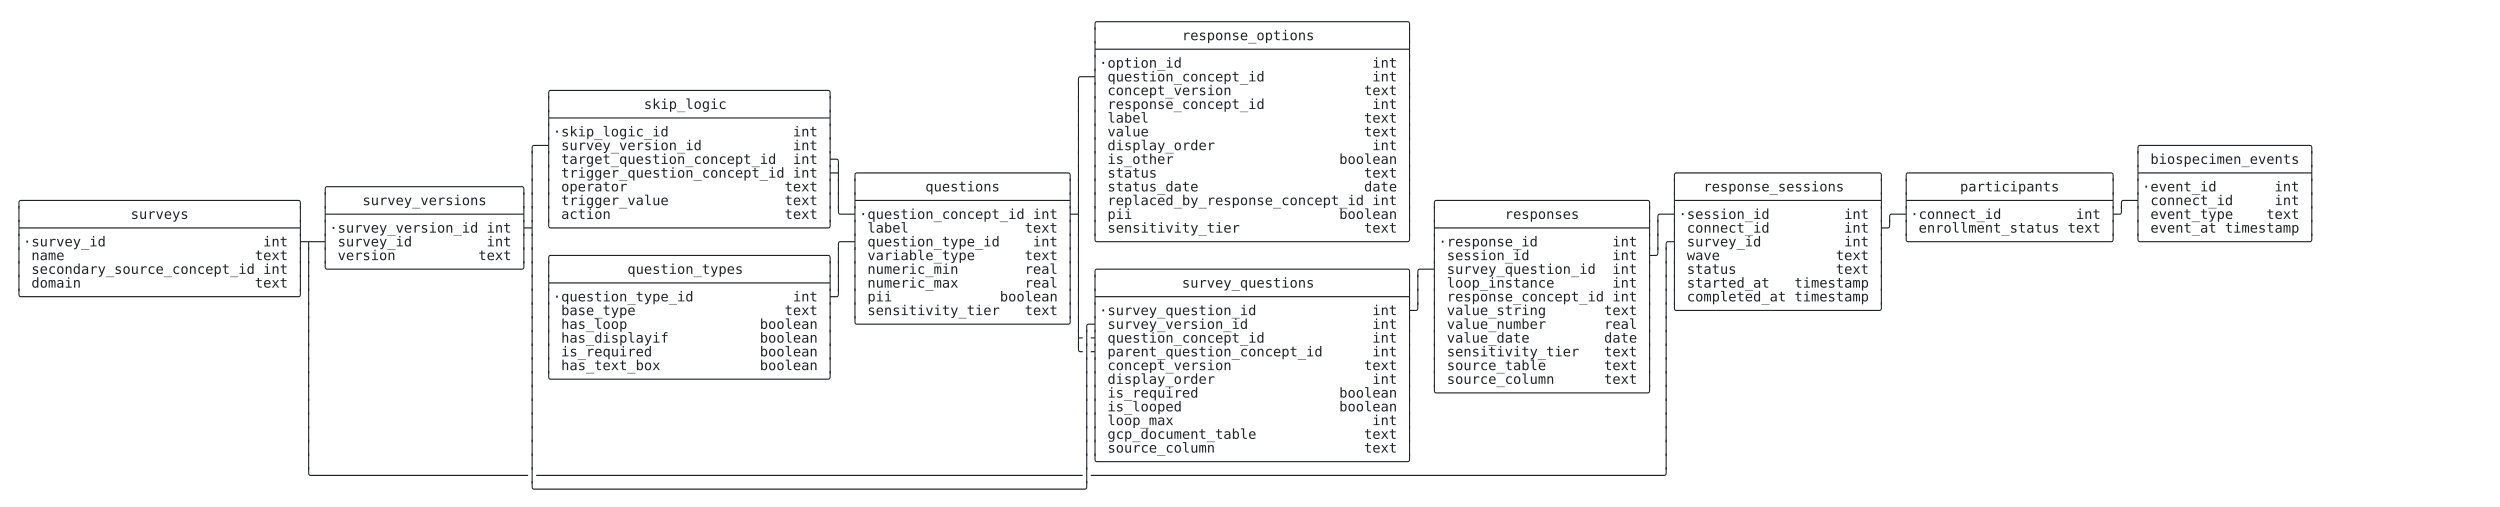
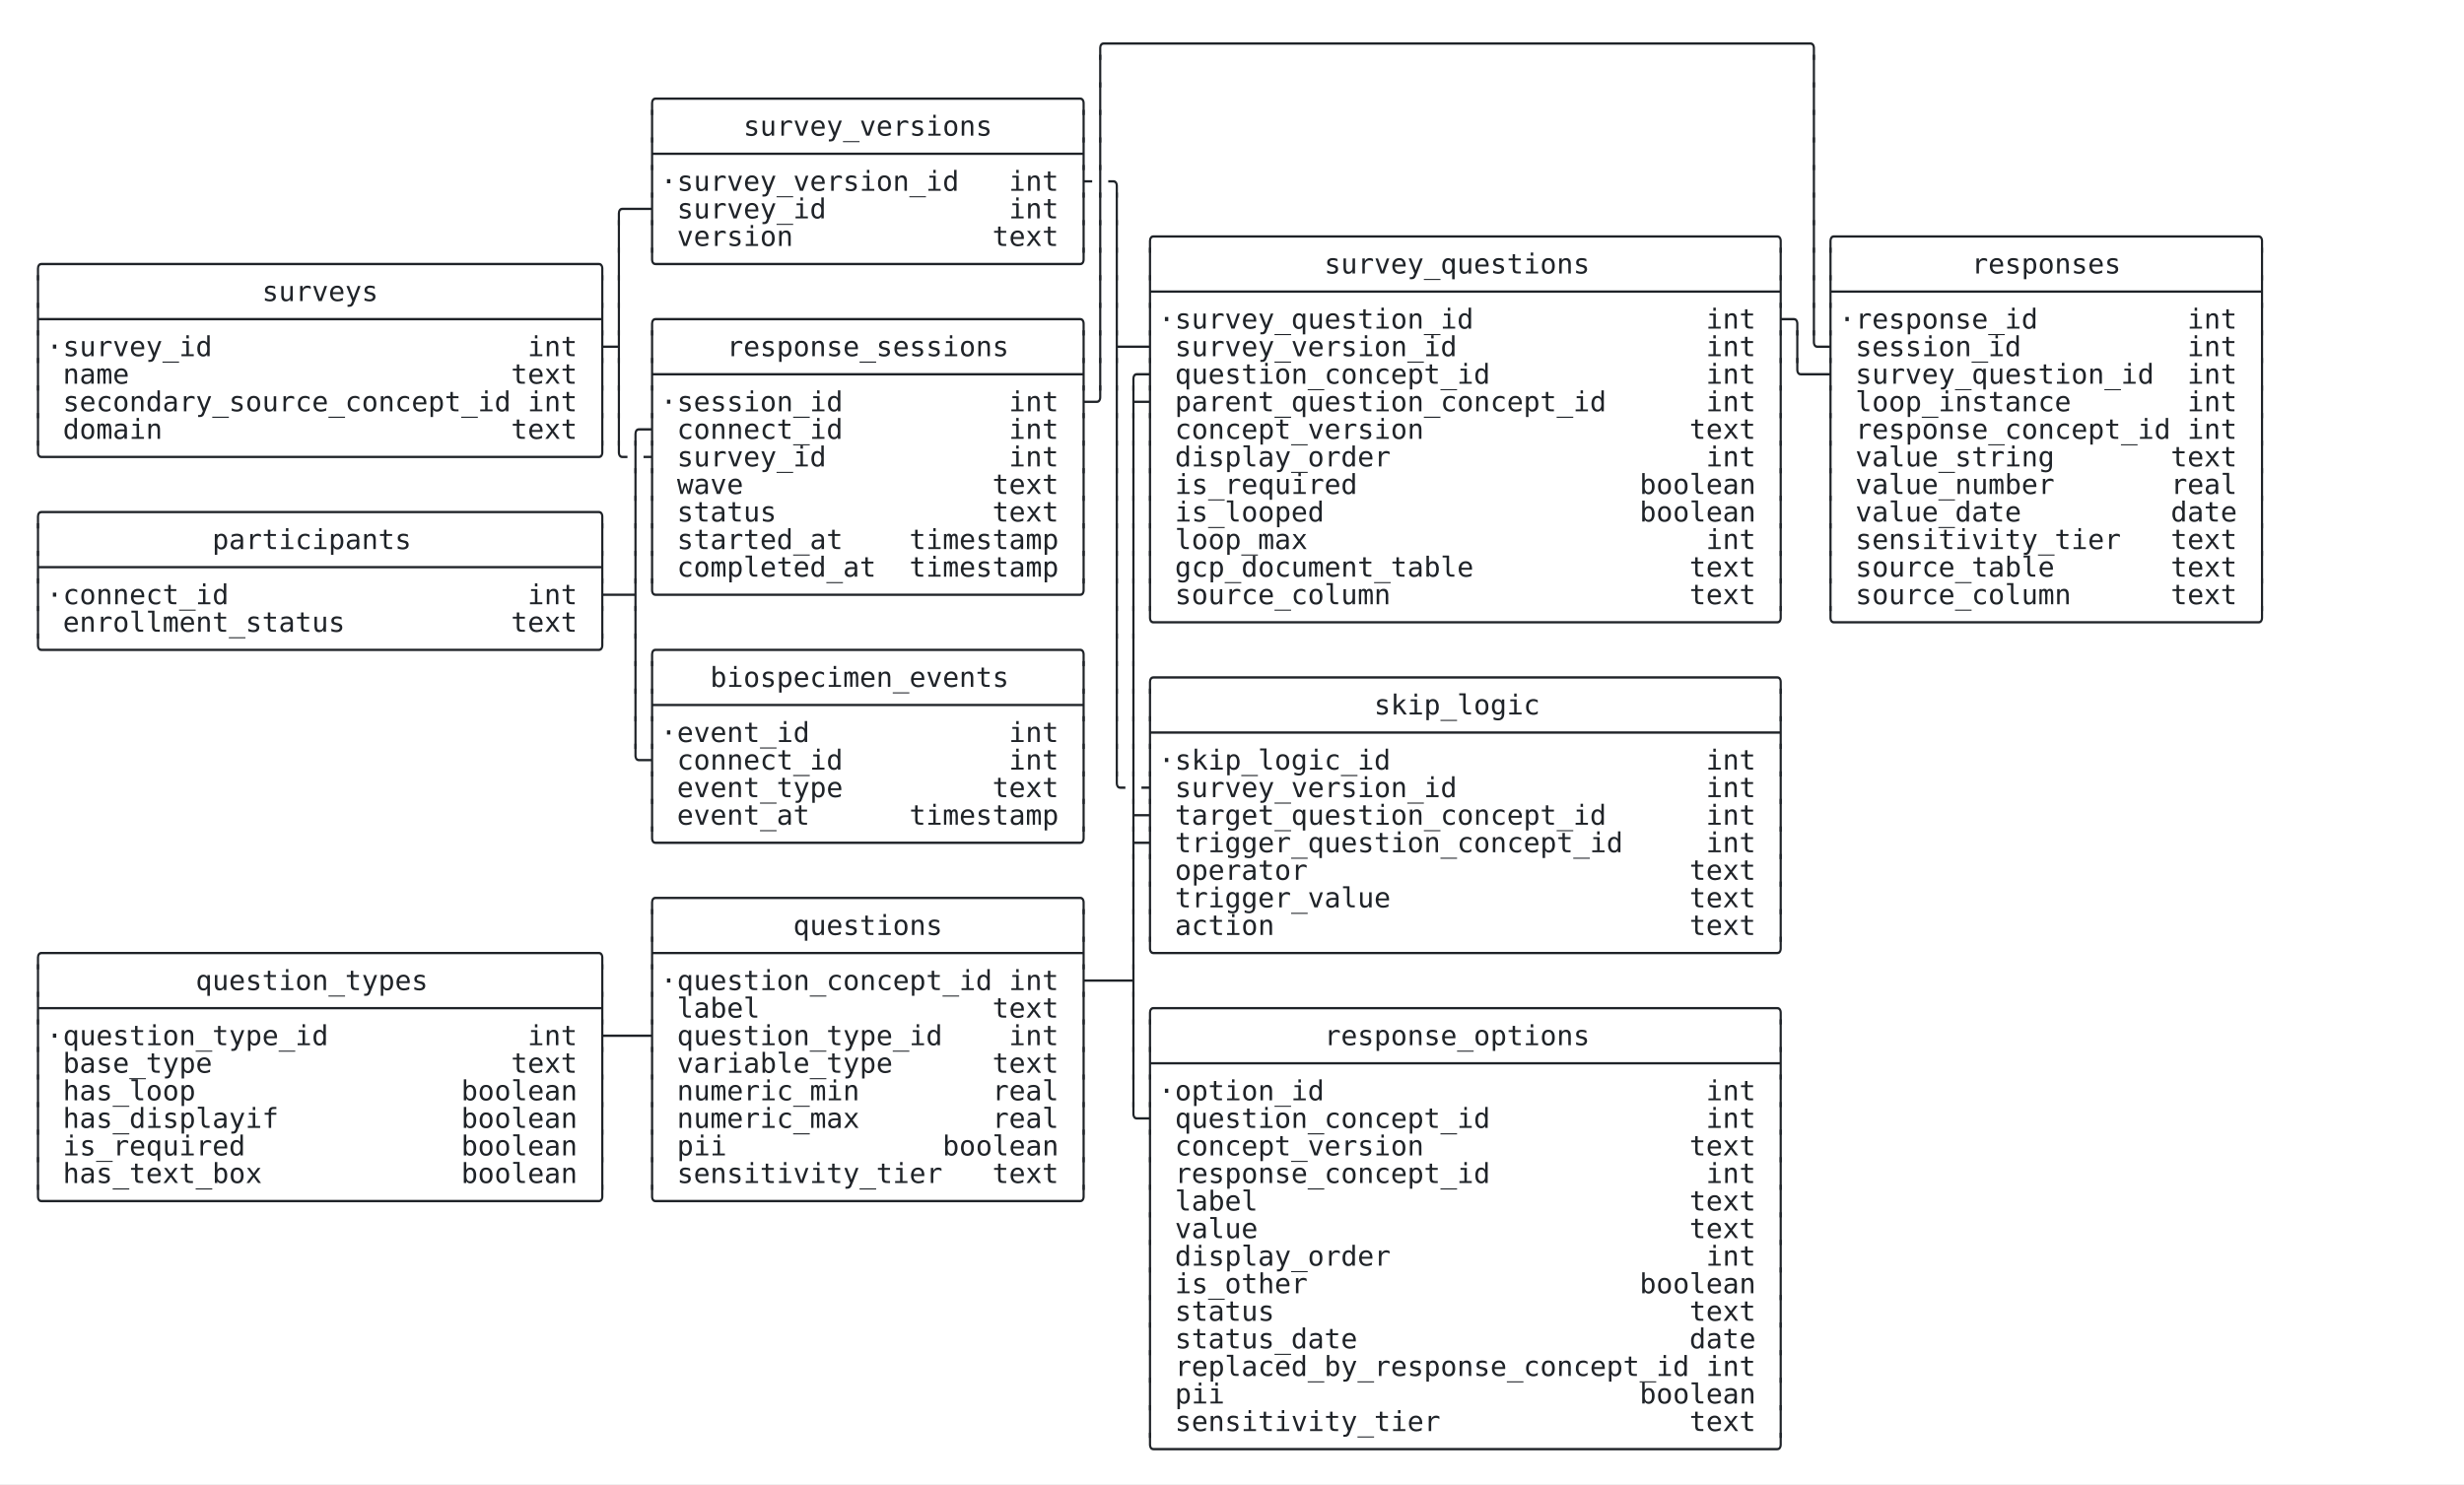
- <svg xmlns="http://www.w3.org/2000/svg" width="2364" height="479" viewBox="0 0 2364 479">
-   <rect width="2364" height="479" fill="#ffffff" />
+ <svg xmlns="http://www.w3.org/2000/svg" width="1162" height="700" viewBox="0 0 1162 700">
+   <rect width="1162" height="700" fill="#ffffff" />
  <text font-family="ui-monospace, SFMono-Regular, 'SF Mono', Menlo, Consolas, 'DejaVu Sans Mono', monospace" font-size="13" fill="#1f2328" xml:space="preserve">
-     <tspan x="14" y="25">                                                                                                                                  ╭─────────────────────────────────────╮</tspan>
-     <tspan x="14" y="38">                                                                                                                                  │          response_options           │</tspan>
-     <tspan x="14" y="51">                                                                                                                                  ├─────────────────────────────────────┤</tspan>
-     <tspan x="14" y="64">                                                                                                                                  │·option_id                       int │</tspan>
-     <tspan x="14" y="77">                                                                                                                                ╭─┤ question_concept_id             int │</tspan>
-     <tspan x="14" y="90">                                                                ╭─────────────────────────────────╮                             │ │ concept_version                text │</tspan>
-     <tspan x="14" y="103">                                                                │           skip_logic            │                             │ │ response_concept_id             int │</tspan>
-     <tspan x="14" y="116">                                                                ├─────────────────────────────────┤                             │ │ label                          text │</tspan>
-     <tspan x="14" y="129">                                                                │·skip_logic_id               int │                             │ │ value                          text │</tspan>
-     <tspan x="14" y="142">                                                              ╭─┤ survey_version_id           int │                             │ │ display_order                   int │                                                                                       ╭────────────────────╮</tspan>
-     <tspan x="14" y="155">                                                              │ │ target_question_concept_id  int ├╮                            │ │ is_other                    boolean │                                                                                       │ biospecimen_events │</tspan>
-     <tspan x="14" y="168">                                                              │ │ trigger_question_concept_id int ├┤ ╭─────────────────────────╮│ │ status                         text │                               ╭────────────────────────╮  ╭────────────────────────╮  ├────────────────────┤</tspan>
-     <tspan x="14" y="181">                                     ╭───────────────────────╮│ │ operator                   text ││ │        questions        ││ │ status_date                    date │                               │   response_sessions    │  │      participants      │  │·event_id       int │</tspan>
-     <tspan x="14" y="194">╭─────────────────────────────────╮  │    survey_versions    ││ │ trigger_value              text ││ ├─────────────────────────┤│ │ replaced_by_response_concept_id int │  ╭─────────────────────────╮  ├────────────────────────┤  ├────────────────────────┤╭─┤ connect_id     int │</tspan>
-     <tspan x="14" y="207">│             surveys             │  ├───────────────────────┤│ │ action                     text │╰─┤·question_concept_id int ├┤ │ pii                         boolean │  │        responses        │╭─┤·session_id         int │╭─┤·connect_id         int ├╯ │ event_type    text │</tspan>
-     <tspan x="14" y="220">├─────────────────────────────────┤  │·survey_version_id int ├┤ ╰─────────────────────────────────╯  │ label              text ││ │ sensitivity_tier               text │  ├─────────────────────────┤│ │ connect_id         int ├╯ │ enrollment_status text │  │ event_at timestamp │</tspan>
-     <tspan x="14" y="233">│·survey_id                   int ├┬─┤ survey_id         int ││                                    ╭─┤ question_type_id    int ││ ╰─────────────────────────────────────╯  │·response_id         int ││╭┤ survey_id          int │  ╰────────────────────────╯  ╰────────────────────╯</tspan>
-     <tspan x="14" y="246">│ name                       text ││ │ version          text ││ ╭─────────────────────────────────╮│ │ variable_type      text ││                                          │ session_id          int ├╯││ wave              text │</tspan>
-     <tspan x="14" y="259">│ secondary_source_concept_id int ││ ╰───────────────────────╯│ │         question_types          ││ │ numeric_min        real ││ ╭─────────────────────────────────────╮╭─┤ survey_question_id  int │ ││ status            text │</tspan>
-     <tspan x="14" y="272">│ domain                     text ││                          │ ├─────────────────────────────────┤│ │ numeric_max        real ││ │          survey_questions           ││ │ loop_instance       int │ ││ started_at   timestamp │</tspan>
-     <tspan x="14" y="285">╰─────────────────────────────────╯│                          │ │·question_type_id            int ├╯ │ pii             boolean ││ ├─────────────────────────────────────┤│ │ response_concept_id int │ ││ completed_at timestamp │</tspan>
-     <tspan x="14" y="298">                                   │                          │ │ base_type                  text │  │ sensitivity_tier   text ││ │·survey_question_id              int ├╯ │ value_string       text │ │╰────────────────────────╯</tspan>
-     <tspan x="14" y="311">                                   │                          │ │ has_loop                boolean │  ╰─────────────────────────╯│╭┤ survey_version_id               int │  │ value_number       real │ │</tspan>
-     <tspan x="14" y="324">                                   │                          │ │ has_displayif           boolean │                             ├│┤ question_concept_id             int │  │ value_date         date │ │</tspan>
-     <tspan x="14" y="337">                                   │                          │ │ is_required             boolean │                             ╰│┤ parent_question_concept_id      int │  │ sensitivity_tier   text │ │</tspan>
-     <tspan x="14" y="350">                                   │                          │ │ has_text_box            boolean │                              ││ concept_version                text │  │ source_table       text │ │</tspan>
-     <tspan x="14" y="363">                                   │                          │ ╰─────────────────────────────────╯                              ││ display_order                   int │  │ source_column      text │ │</tspan>
-     <tspan x="14" y="376">                                   │                          │                                                                  ││ is_required                 boolean │  ╰─────────────────────────╯ │</tspan>
-     <tspan x="14" y="389">                                   │                          │                                                                  ││ is_looped                   boolean │                              │</tspan>
-     <tspan x="14" y="402">                                   │                          │                                                                  ││ loop_max                        int │                              │</tspan>
-     <tspan x="14" y="415">                                   │                          │                                                                  ││ gcp_document_table             text │                              │</tspan>
-     <tspan x="14" y="428">                                   │                          │                                                                  ││ source_column                  text │                              │</tspan>
-     <tspan x="14" y="441">                                   │                          │                                                                  │╰─────────────────────────────────────╯                              │</tspan>
-     <tspan x="14" y="454">                                   ╰──────────────────────────│──────────────────────────────────────────────────────────────────│─────────────────────────────────────────────────────────────────────╯</tspan>
-     <tspan x="14" y="467">                                                              ╰──────────────────────────────────────────────────────────────────╯</tspan>
+     <tspan x="14" y="25">                                                                ╭──────────────────────────────────────────╮</tspan>
+     <tspan x="14" y="38">                                                                │                                          │</tspan>
+     <tspan x="14" y="51">                                     ╭─────────────────────────╮│                                          │</tspan>
+     <tspan x="14" y="64">                                     │     survey_versions     ││                                          │</tspan>
+     <tspan x="14" y="77">                                     ├─────────────────────────┤│                                          │</tspan>
+     <tspan x="14" y="90">                                     │·survey_version_id   int ├│╮                                         │</tspan>
+     <tspan x="14" y="103">                                   ╭─┤ survey_id           int │││                                         │</tspan>
+     <tspan x="14" y="116">                                   │ │ version            text │││ ╭─────────────────────────────────────╮ │╭─────────────────────────╮</tspan>
+     <tspan x="14" y="129">╭─────────────────────────────────╮│ ╰─────────────────────────╯││ │          survey_questions           │ ││        responses        │</tspan>
+     <tspan x="14" y="142">│             surveys             ││                            ││ ├─────────────────────────────────────┤ │├─────────────────────────┤</tspan>
+     <tspan x="14" y="155">├─────────────────────────────────┤│ ╭─────────────────────────╮││ │·survey_question_id              int ├╮││·response_id         int │</tspan>
+     <tspan x="14" y="168">│·survey_id                   int ├┤ │    response_sessions    ││├─┤ survey_version_id               int ││╰┤ session_id          int │</tspan>
+     <tspan x="14" y="181">│ name                       text ││ ├─────────────────────────┤││╭┤ question_concept_id             int │╰─┤ survey_question_id  int │</tspan>
+     <tspan x="14" y="194">│ secondary_source_concept_id int ││ │·session_id          int ├╯│├┤ parent_question_concept_id      int │  │ loop_instance       int │</tspan>
+     <tspan x="14" y="207">│ domain                     text ││╭┤ connect_id          int │ │││ concept_version                text │  │ response_concept_id int │</tspan>
+     <tspan x="14" y="220">╰─────────────────────────────────╯╰│┤ survey_id           int │ │││ display_order                   int │  │ value_string       text │</tspan>
+     <tspan x="14" y="233">                                    ││ wave               text │ │││ is_required                 boolean │  │ value_number       real │</tspan>
+     <tspan x="14" y="246">╭─────────────────────────────────╮ ││ status             text │ │││ is_looped                   boolean │  │ value_date         date │</tspan>
+     <tspan x="14" y="259">│          participants           │ ││ started_at    timestamp │ │││ loop_max                        int │  │ sensitivity_tier   text │</tspan>
+     <tspan x="14" y="272">├─────────────────────────────────┤ ││ completed_at  timestamp │ │││ gcp_document_table             text │  │ source_table       text │</tspan>
+     <tspan x="14" y="285">│·connect_id                  int ├─┤╰─────────────────────────╯ │││ source_column                  text │  │ source_column      text │</tspan>
+     <tspan x="14" y="298">│ enrollment_status          text │ │                            ││╰─────────────────────────────────────╯  ╰─────────────────────────╯</tspan>
+     <tspan x="14" y="311">╰─────────────────────────────────╯ │╭─────────────────────────╮ ││</tspan>
+     <tspan x="14" y="324">                                    ││   biospecimen_events    │ ││╭─────────────────────────────────────╮</tspan>
+     <tspan x="14" y="337">                                    │├─────────────────────────┤ │││             skip_logic              │</tspan>
+     <tspan x="14" y="350">                                    ││·event_id            int │ ││├─────────────────────────────────────┤</tspan>
+     <tspan x="14" y="363">                                    ╰┤ connect_id          int │ │││·skip_logic_id                   int │</tspan>
+     <tspan x="14" y="376">                                     │ event_type         text │ ╰│┤ survey_version_id               int │</tspan>
+     <tspan x="14" y="389">                                     │ event_at      timestamp │  ├┤ target_question_concept_id      int │</tspan>
+     <tspan x="14" y="402">                                     ╰─────────────────────────╯  ├┤ trigger_question_concept_id     int │</tspan>
+     <tspan x="14" y="415">                                                                  ││ operator                       text │</tspan>
+     <tspan x="14" y="428">                                     ╭─────────────────────────╮  ││ trigger_value                  text │</tspan>
+     <tspan x="14" y="441">                                     │        questions        │  ││ action                         text │</tspan>
+     <tspan x="14" y="454">╭─────────────────────────────────╮  ├─────────────────────────┤  │╰─────────────────────────────────────╯</tspan>
+     <tspan x="14" y="467">│         question_types          │  │·question_concept_id int ├──┤</tspan>
+     <tspan x="14" y="480">├─────────────────────────────────┤  │ label              text │  │╭─────────────────────────────────────╮</tspan>
+     <tspan x="14" y="493">│·question_type_id            int ├──┤ question_type_id    int │  ││          response_options           │</tspan>
+     <tspan x="14" y="506">│ base_type                  text │  │ variable_type      text │  │├─────────────────────────────────────┤</tspan>
+     <tspan x="14" y="519">│ has_loop                boolean │  │ numeric_min        real │  ││·option_id                       int │</tspan>
+     <tspan x="14" y="532">│ has_displayif           boolean │  │ numeric_max        real │  ╰┤ question_concept_id             int │</tspan>
+     <tspan x="14" y="545">│ is_required             boolean │  │ pii             boolean │   │ concept_version                text │</tspan>
+     <tspan x="14" y="558">│ has_text_box            boolean │  │ sensitivity_tier   text │   │ response_concept_id             int │</tspan>
+     <tspan x="14" y="571">╰─────────────────────────────────╯  ╰─────────────────────────╯   │ label                          text │</tspan>
+     <tspan x="14" y="584">                                                                   │ value                          text │</tspan>
+     <tspan x="14" y="597">                                                                   │ display_order                   int │</tspan>
+     <tspan x="14" y="610">                                                                   │ is_other                    boolean │</tspan>
+     <tspan x="14" y="623">                                                                   │ status                         text │</tspan>
+     <tspan x="14" y="636">                                                                   │ status_date                    date │</tspan>
+     <tspan x="14" y="649">                                                                   │ replaced_by_response_concept_id int │</tspan>
+     <tspan x="14" y="662">                                                                   │ pii                         boolean │</tspan>
+     <tspan x="14" y="675">                                                                   │ sensitivity_tier               text │</tspan>
+     <tspan x="14" y="688">                                                                   ╰─────────────────────────────────────╯</tspan>
  </text>
</svg>
